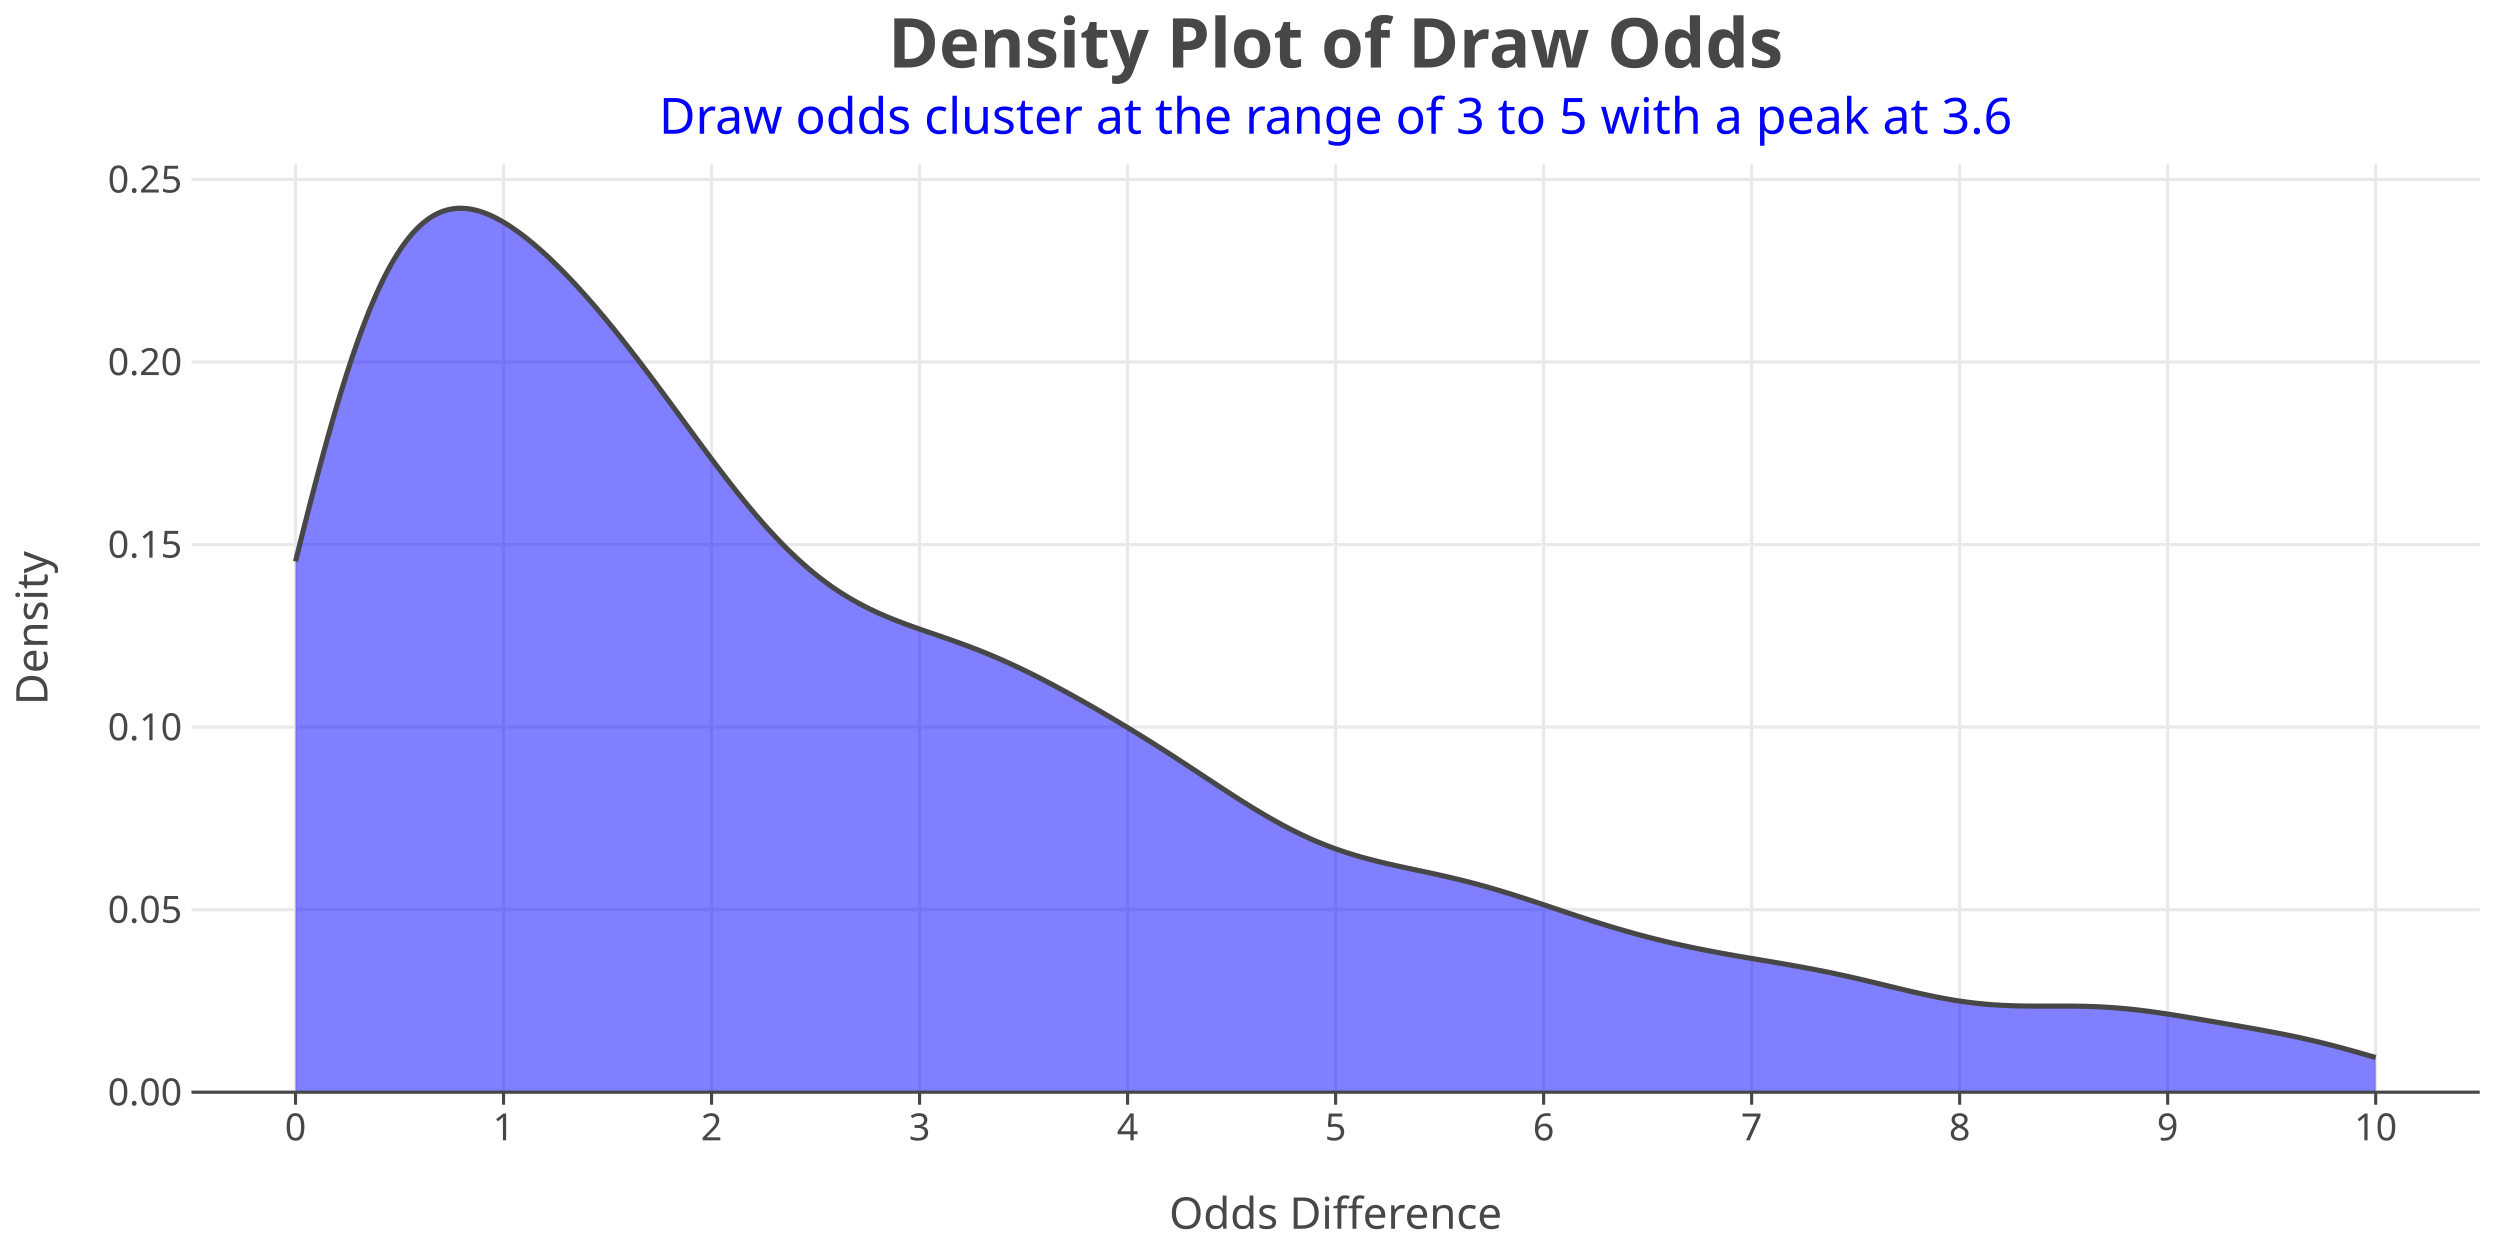
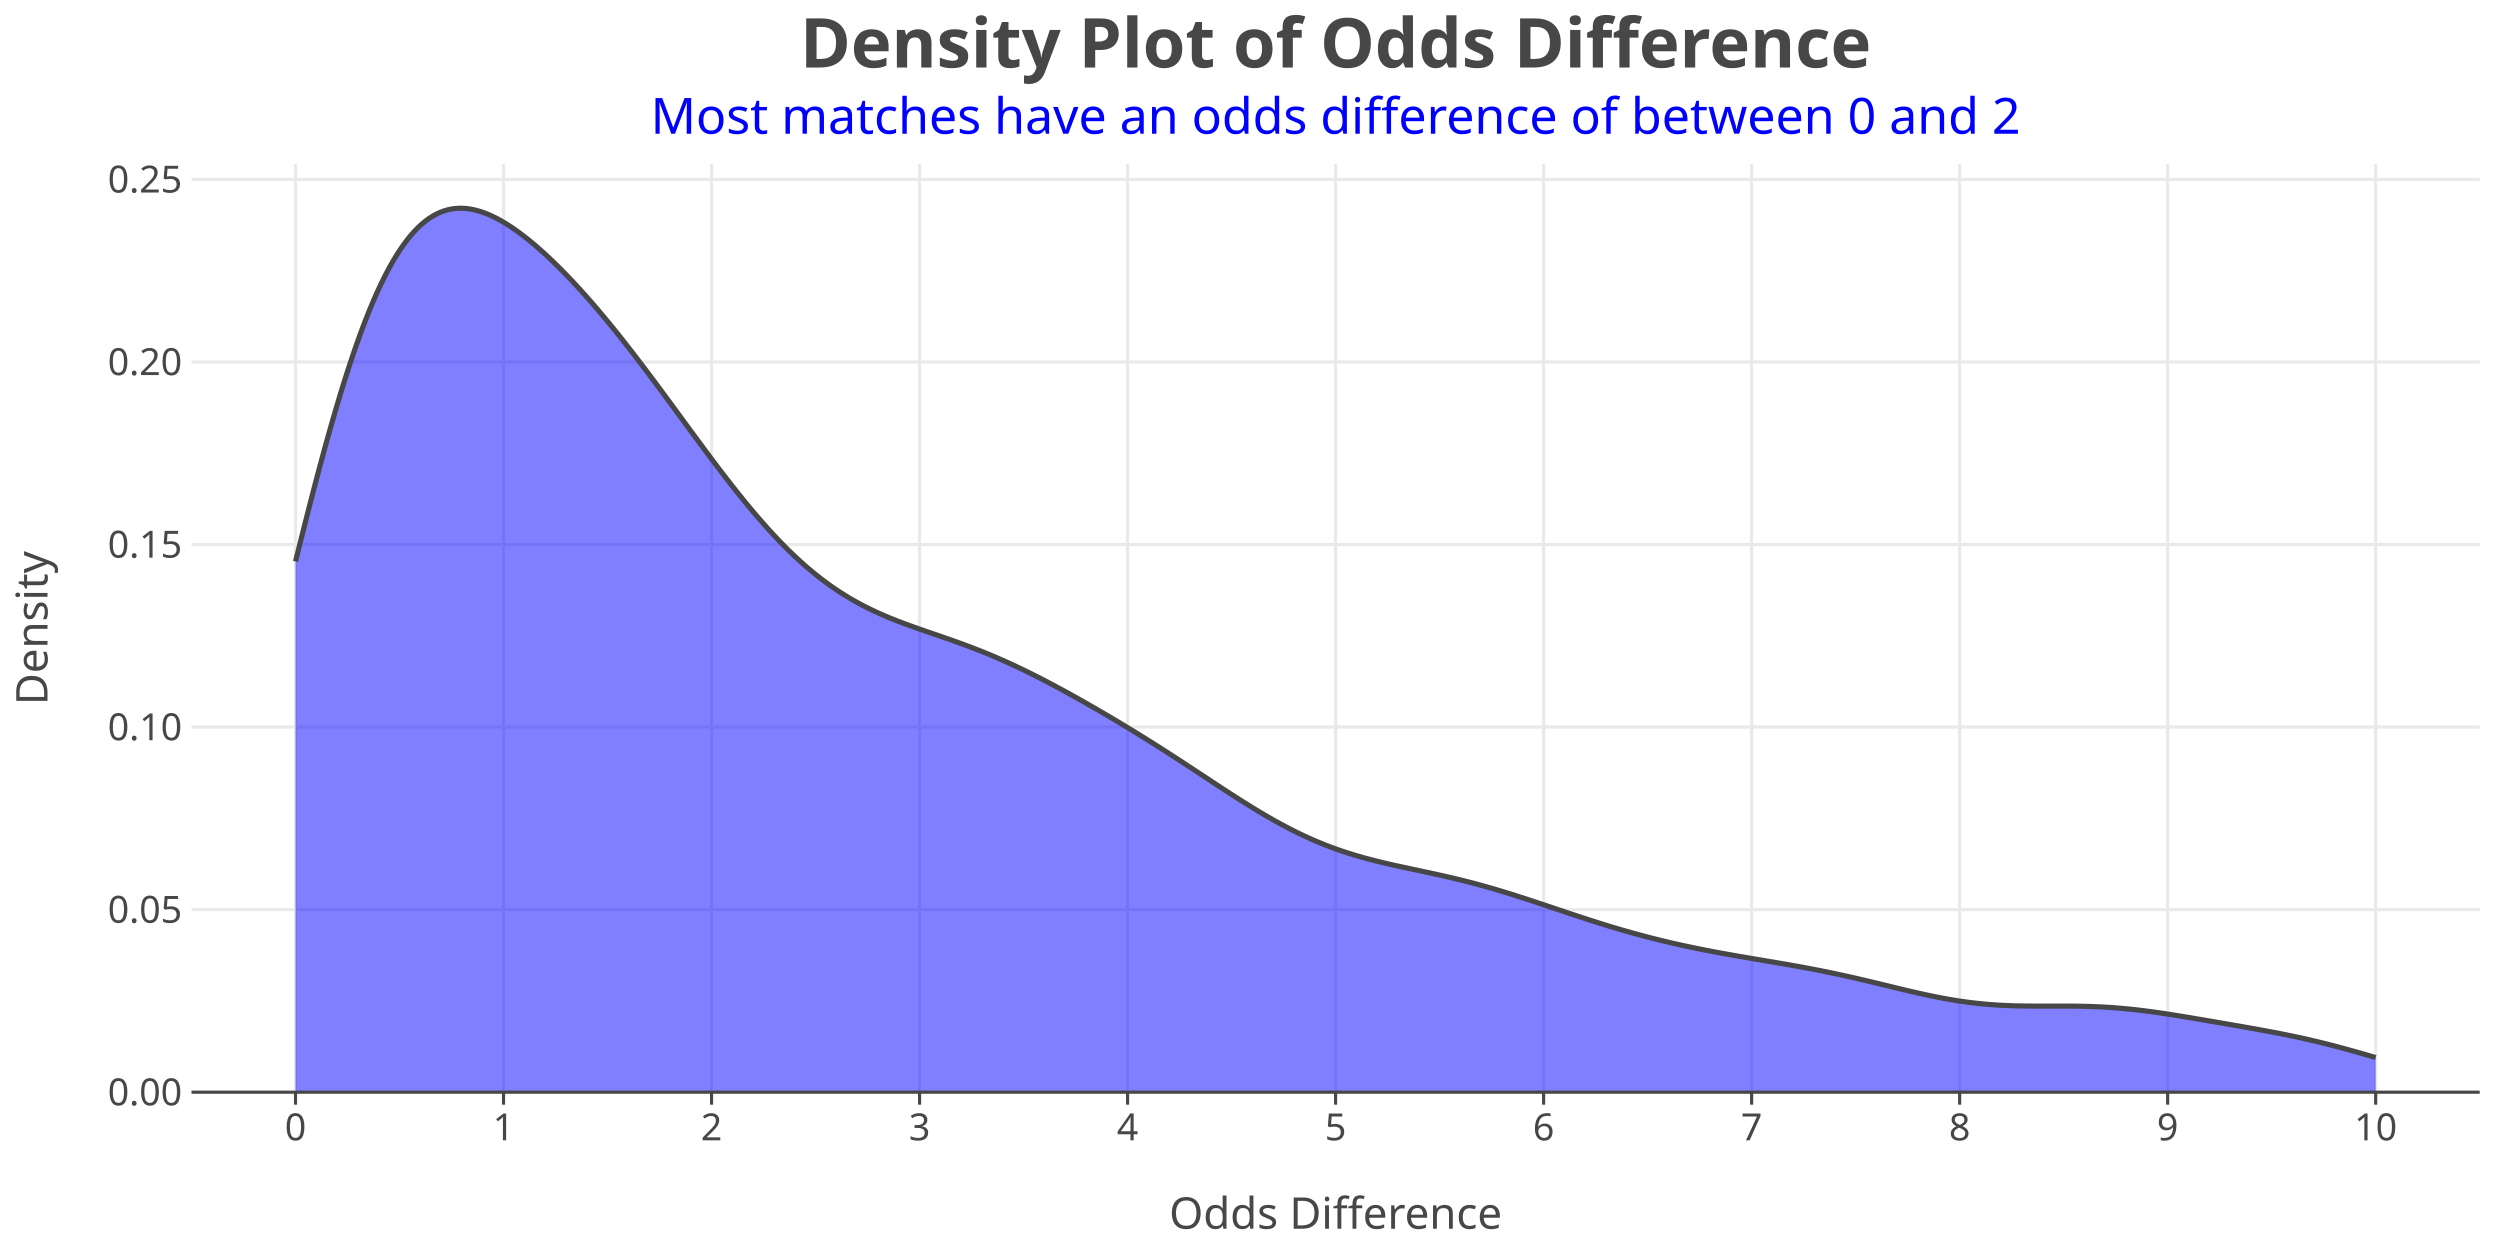
<svg xmlns="http://www.w3.org/2000/svg" display="block" class="plt-container" width="800.0" height="400.0">
  <style type="text/css">
  .plt-container {
   font-family: Lucida Grande, sans-serif;
   user-select: none;
   -webkit-user-select: none;
   -moz-user-select: none;
   -ms-user-select: none;
}
text {
   text-rendering: optimizeLegibility;
}
- #pw5DsoV .plot-title {
+ #pjprNwv .plot-title {
fill: #474747;
font-weight: bold;
   font-style: normal;font-family: Lucida Grande, sans-serif;
font-size: 22.0px;

}
- #pw5DsoV .plot-subtitle {
+ #pjprNwv .plot-subtitle {
fill: #0000ff;
font-weight: normal;
   font-style: normal;font-family: Lucida Grande, sans-serif;
font-size: 16.0px;

}
- #pw5DsoV .plot-caption {
- fill: #474747;
- font-weight: normal;
-    font-style: normal;font-family: Lucida Grande, sans-serif;
- font-size: 13.0px;
- 
- }
- #pw5DsoV .hyperlink-element {
+ #pjprNwv .plot-caption {
+ fill: #474747;
+ font-weight: normal;
+    font-style: normal;font-family: Lucida Grande, sans-serif;
+ font-size: 13.0px;
+ 
+ }
+ #pjprNwv .hyperlink-element {
fill: #118ed8;
font-weight: normal;
   font-style: normal;
}
- #pw5DsoV .legend-title {
+ #pjprNwv .legend-title {
fill: #474747;
font-weight: normal;
   font-style: normal;font-family: Lucida Grande, sans-serif;
font-size: 15.0px;

}
- #pw5DsoV .legend-item {
- fill: #474747;
- font-weight: normal;
-    font-style: normal;font-family: Lucida Grande, sans-serif;
- font-size: 13.0px;
- 
- }
- #pw5DsoV .axis-title-x {
+ #pjprNwv .legend-item {
+ fill: #474747;
+ font-weight: normal;
+    font-style: normal;font-family: Lucida Grande, sans-serif;
+ font-size: 13.0px;
+ 
+ }
+ #pjprNwv .axis-title-x {
fill: #474747;
font-weight: normal;
   font-style: normal;font-family: Lucida Grande, sans-serif;
font-size: 14.0px;

}
- #pw5DsoV .axis-text-x {
+ #pjprNwv .axis-text-x {
fill: #474747;
font-weight: normal;
   font-style: normal;font-family: Lucida Grande, sans-serif;
font-size: 12.0px;

}
- #dqSmveQ .axis-tooltip-text-x {
+ #dgnlpfI .axis-tooltip-text-x {
fill: #ffffff;
font-weight: normal;
   font-style: normal;font-family: Lucida Grande, sans-serif;
font-size: 13.0px;

}
- #pw5DsoV .axis-title-y {
+ #pjprNwv .axis-title-y {
fill: #474747;
font-weight: normal;
   font-style: normal;font-family: Lucida Grande, sans-serif;
font-size: 14.0px;

}
- #pw5DsoV .axis-text-y {
+ #pjprNwv .axis-text-y {
fill: #474747;
font-weight: normal;
   font-style: normal;font-family: Lucida Grande, sans-serif;
font-size: 12.0px;

}
- #dqSmveQ .axis-tooltip-text-y {
+ #dgnlpfI .axis-tooltip-text-y {
fill: #ffffff;
font-weight: normal;
   font-style: normal;font-family: Lucida Grande, sans-serif;
font-size: 13.0px;

}
- #pw5DsoV .facet-strip-text-x {
- fill: #474747;
- font-weight: normal;
-    font-style: normal;font-family: Lucida Grande, sans-serif;
- font-size: 13.0px;
- 
- }
- #pw5DsoV .facet-strip-text-y {
- fill: #474747;
- font-weight: normal;
-    font-style: normal;font-family: Lucida Grande, sans-serif;
- font-size: 13.0px;
- 
- }
- #dqSmveQ .tooltip-text {
- fill: #474747;
- font-weight: normal;
-    font-style: normal;font-family: Lucida Grande, sans-serif;
- font-size: 13.0px;
- 
- }
- #dqSmveQ .tooltip-title {
+ #pjprNwv .facet-strip-text-x {
+ fill: #474747;
+ font-weight: normal;
+    font-style: normal;font-family: Lucida Grande, sans-serif;
+ font-size: 13.0px;
+ 
+ }
+ #pjprNwv .facet-strip-text-y {
+ fill: #474747;
+ font-weight: normal;
+    font-style: normal;font-family: Lucida Grande, sans-serif;
+ font-size: 13.0px;
+ 
+ }
+ #dgnlpfI .tooltip-text {
+ fill: #474747;
+ font-weight: normal;
+    font-style: normal;font-family: Lucida Grande, sans-serif;
+ font-size: 13.0px;
+ 
+ }
+ #dgnlpfI .tooltip-title {
fill: #474747;
font-weight: bold;
   font-style: normal;font-family: Lucida Grande, sans-serif;
font-size: 13.0px;

}
- #dqSmveQ .tooltip-label {
+ #dgnlpfI .tooltip-label {
fill: #474747;
font-weight: bold;
   font-style: normal;font-family: Lucida Grande, sans-serif;
font-size: 13.0px;

}

  </style>
-   <g id="pw5DsoV">
+   <g id="pjprNwv">
    <path fill-rule="evenodd" fill="rgb(255,255,255)" fill-opacity="1.0" d="M0.0 0.0 L0.0 400.0 L800.0 400.0 L800.0 0.0 Z">
    </path>
    <g transform="translate(28.5 52.5 ) ">
      <g>
        <g transform="translate(32.78336 0.0 ) ">
          <g>
            <line x1="33.283" y1="0.0" x2="33.283" y2="297.0" stroke="rgb(233,233,233)" stroke-opacity="1.0" stroke-width="1.0" fill="none">
            </line>
            <line x1="99.848" y1="0.0" x2="99.848" y2="297.0" stroke="rgb(233,233,233)" stroke-opacity="1.0" stroke-width="1.0" fill="none">
            </line>
            <line x1="166.413" y1="0.0" x2="166.413" y2="297.0" stroke="rgb(233,233,233)" stroke-opacity="1.0" stroke-width="1.0" fill="none">
            </line>
            <line x1="232.978" y1="0.0" x2="232.978" y2="297.0" stroke="rgb(233,233,233)" stroke-opacity="1.0" stroke-width="1.0" fill="none">
            </line>
            <line x1="299.543" y1="0.0" x2="299.543" y2="297.0" stroke="rgb(233,233,233)" stroke-opacity="1.0" stroke-width="1.0" fill="none">
            </line>
            <line x1="366.108" y1="0.0" x2="366.108" y2="297.0" stroke="rgb(233,233,233)" stroke-opacity="1.0" stroke-width="1.0" fill="none">
            </line>
            <line x1="432.673" y1="0.0" x2="432.673" y2="297.0" stroke="rgb(233,233,233)" stroke-opacity="1.0" stroke-width="1.0" fill="none">
            </line>
            <line x1="499.239" y1="0.0" x2="499.239" y2="297.0" stroke="rgb(233,233,233)" stroke-opacity="1.0" stroke-width="1.0" fill="none">
            </line>
            <line x1="565.804" y1="0.0" x2="565.804" y2="297.0" stroke="rgb(233,233,233)" stroke-opacity="1.0" stroke-width="1.0" fill="none">
            </line>
            <line x1="632.369" y1="0.0" x2="632.369" y2="297.0" stroke="rgb(233,233,233)" stroke-opacity="1.0" stroke-width="1.0" fill="none">
            </line>
            <line x1="698.934" y1="0.0" x2="698.934" y2="297.0" stroke="rgb(233,233,233)" stroke-opacity="1.0" stroke-width="1.0" fill="none">
            </line>
          </g>
        </g>
        <g transform="translate(32.78336 0.0 ) ">
          <g>
            <line x1="0.0" y1="297.0" x2="732.217" y2="297.0" stroke="rgb(233,233,233)" stroke-opacity="1.0" stroke-width="1.0" fill="none">
            </line>
            <line x1="0.0" y1="238.583" x2="732.217" y2="238.583" stroke="rgb(233,233,233)" stroke-opacity="1.0" stroke-width="1.0" fill="none">
            </line>
            <line x1="0.0" y1="180.166" x2="732.217" y2="180.166" stroke="rgb(233,233,233)" stroke-opacity="1.0" stroke-width="1.0" fill="none">
            </line>
            <line x1="0.0" y1="121.748" x2="732.217" y2="121.748" stroke="rgb(233,233,233)" stroke-opacity="1.0" stroke-width="1.0" fill="none">
            </line>
            <line x1="0.0" y1="63.331" x2="732.217" y2="63.331" stroke="rgb(233,233,233)" stroke-opacity="1.0" stroke-width="1.0" fill="none">
            </line>
            <line x1="0.0" y1="4.914" x2="732.217" y2="4.914" stroke="rgb(233,233,233)" stroke-opacity="1.0" stroke-width="1.0" fill="none">
            </line>
          </g>
        </g>
      </g>
-       <g clip-path="url(#ctymanF)" clip-bounds-jfx="[rect (32.783, 0.0), (732.217, 297.0)]">
+       <g clip-path="url(#cHRJ330)" clip-bounds-jfx="[rect (32.783, 0.0), (732.217, 297.0)]">
        <g transform="translate(32.78336 0.0 ) ">
          <g>
            <g>
              <g>
                <path d="M33.283 127.158 L33.283 127.158 L34.585 121.925 L35.888 116.736 L37.191 111.603 L38.493 106.536 L39.796 101.544 L41.098 96.638 L42.401 91.826 L43.704 87.118 L45.006 82.521 L46.309 78.045 L47.612 73.695 L48.914 69.48 L50.217 65.405 L51.52 61.475 L52.822 57.696 L54.125 54.072 L55.428 50.606 L56.73 47.301 L58.033 44.161 L59.335 41.185 L60.638 38.376 L61.941 35.733 L63.243 33.257 L64.546 30.947 L65.849 28.801 L67.151 26.817 L68.454 24.993 L69.757 23.326 L71.059 21.814 L72.362 20.452 L73.665 19.237 L74.967 18.164 L76.27 17.229 L77.572 16.427 L78.875 15.754 L80.178 15.205 L81.48 14.775 L82.783 14.459 L84.086 14.251 L85.388 14.148 L86.691 14.143 L87.994 14.232 L89.296 14.41 L90.599 14.673 L91.902 15.016 L93.204 15.435 L94.507 15.926 L95.81 16.484 L97.112 17.106 L98.415 17.788 L99.717 18.528 L101.02 19.321 L102.323 20.165 L103.625 21.057 L103.625 21.057 L104.928 21.995 L106.231 22.976 L107.533 23.998 L108.836 25.059 L110.139 26.157 L111.441 27.291 L112.744 28.458 L114.047 29.659 L115.349 30.89 L116.652 32.152 L117.954 33.443 L119.257 34.761 L120.56 36.107 L121.862 37.48 L123.165 38.878 L124.468 40.3 L125.77 41.747 L127.073 43.217 L128.376 44.71 L129.678 46.225 L130.981 47.761 L132.284 49.317 L133.586 50.894 L134.889 52.49 L136.192 54.104 L137.494 55.736 L138.797 57.385 L140.099 59.05 L141.402 60.73 L142.705 62.424 L144.007 64.131 L145.31 65.851 L146.613 67.581 L147.915 69.322 L149.218 71.072 L150.521 72.829 L151.823 74.593 L153.126 76.362 L154.429 78.134 L155.731 79.91 L157.034 81.686 L158.336 83.462 L159.639 85.236 L160.942 87.007 L162.244 88.773 L163.547 90.533 L164.85 92.286 L166.152 94.028 L167.455 95.76 L168.758 97.48 L170.06 99.186 L171.363 100.876 L172.666 102.549 L173.968 104.204 L175.271 105.838 L176.574 107.452 L177.876 109.043 L179.179 110.609 L180.481 112.151 L181.784 113.666 L183.087 115.153 L183.087 115.153 L184.389 116.611 L185.692 118.04 L186.995 119.437 L188.297 120.804 L189.6 122.137 L190.903 123.438 L192.205 124.705 L193.508 125.937 L194.811 127.136 L196.113 128.299 L197.416 129.427 L198.718 130.52 L200.021 131.577 L201.324 132.6 L202.626 133.588 L203.929 134.541 L205.232 135.461 L206.534 136.347 L207.837 137.2 L209.14 138.02 L210.442 138.81 L211.745 139.57 L213.048 140.3 L214.35 141.002 L215.653 141.677 L216.955 142.327 L218.258 142.953 L219.561 143.555 L220.863 144.136 L222.166 144.698 L223.469 145.241 L224.771 145.767 L226.074 146.278 L227.377 146.776 L228.679 147.262 L229.982 147.737 L231.285 148.205 L232.587 148.665 L233.89 149.119 L235.193 149.57 L236.495 150.019 L237.798 150.466 L239.1 150.914 L240.403 151.363 L241.706 151.816 L243.008 152.273 L244.311 152.734 L245.614 153.203 L246.916 153.678 L248.219 154.161 L249.522 154.652 L250.824 155.153 L252.127 155.664 L253.43 156.184 L254.732 156.716 L256.035 157.257 L257.337 157.81 L258.64 158.374 L259.943 158.949 L261.245 159.535 L262.548 160.131 L263.851 160.739 L265.153 161.356 L266.456 161.984 L267.759 162.622 L269.061 163.269 L270.364 163.925 L271.667 164.589 L272.969 165.263 L274.272 165.944 L275.575 166.632 L276.877 167.328 L278.18 168.03 L279.482 168.74 L280.785 169.455 L282.088 170.176 L283.39 170.903 L284.693 171.635 L285.996 172.372 L287.298 173.115 L288.601 173.862 L289.904 174.614 L291.206 175.372 L292.509 176.133 L293.812 176.9 L295.114 177.671 L296.417 178.447 L297.719 179.228 L299.022 180.014 L300.325 180.805 L301.627 181.6 L302.93 182.401 L304.233 183.206 L305.535 184.017 L306.838 184.832 L308.141 185.653 L309.443 186.478 L310.746 187.308 L312.049 188.142 L312.049 188.142 L313.351 188.981 L314.654 189.823 L315.956 190.67 L317.259 191.519 L318.562 192.372 L319.864 193.227 L321.167 194.084 L322.47 194.942 L323.772 195.801 L325.075 196.66 L326.378 197.519 L327.68 198.376 L328.983 199.23 L330.286 200.082 L331.588 200.93 L332.891 201.772 L334.194 202.61 L335.496 203.44 L336.799 204.263 L338.101 205.077 L339.404 205.882 L340.707 206.677 L342.009 207.46 L343.312 208.231 L344.615 208.99 L345.917 209.734 L347.22 210.464 L348.523 211.18 L349.825 211.879 L351.128 212.562 L352.431 213.227 L353.733 213.876 L355.036 214.507 L356.338 215.119 L357.641 215.714 L358.944 216.29 L360.246 216.847 L361.549 217.386 L362.852 217.907 L364.154 218.41 L365.457 218.894 L366.76 219.361 L368.062 219.811 L369.365 220.244 L370.668 220.661 L371.97 221.062 L373.273 221.449 L374.576 221.822 L375.878 222.181 L377.181 222.529 L378.483 222.865 L379.786 223.19 L381.089 223.506 L382.391 223.813 L383.694 224.113 L384.997 224.407 L386.299 224.695 L387.602 224.979 L388.905 225.26 L390.207 225.538 L391.51 225.816 L392.813 226.092 L394.115 226.37 L395.418 226.649 L396.72 226.93 L398.023 227.214 L399.326 227.502 L400.628 227.795 L401.931 228.092 L403.234 228.396 L404.536 228.705 L405.839 229.021 L407.142 229.344 L408.444 229.674 L409.747 230.012 L411.05 230.357 L412.352 230.709 L413.655 231.069 L414.957 231.436 L416.26 231.811 L417.563 232.192 L418.865 232.581 L420.168 232.976 L421.471 233.377 L422.773 233.784 L424.076 234.197 L425.379 234.614 L426.681 235.036 L427.984 235.462 L429.287 235.891 L430.589 236.323 L431.892 236.757 L433.195 237.193 L434.497 237.63 L435.8 238.068 L437.102 238.506 L438.405 238.944 L439.708 239.38 L441.01 239.815 L442.313 240.248 L443.616 240.679 L444.918 241.107 L446.221 241.531 L447.524 241.952 L448.826 242.369 L450.129 242.781 L451.432 243.189 L452.734 243.592 L454.037 243.99 L455.339 244.382 L456.642 244.768 L457.945 245.149 L459.247 245.524 L460.55 245.892 L461.853 246.254 L463.155 246.611 L464.458 246.96 L465.761 247.303 L467.063 247.64 L468.366 247.971 L469.669 248.295 L470.971 248.612 L472.274 248.923 L473.577 249.228 L474.879 249.527 L476.182 249.82 L477.484 250.107 L478.787 250.388 L480.09 250.663 L481.392 250.933 L482.695 251.198 L483.998 251.457 L485.3 251.712 L486.603 251.962 L487.906 252.207 L489.208 252.449 L490.511 252.687 L491.814 252.921 L493.116 253.152 L494.419 253.38 L495.721 253.606 L497.024 253.83 L498.327 254.052 L499.629 254.273 L500.932 254.492 L502.235 254.712 L503.537 254.931 L504.84 255.15 L506.143 255.371 L507.445 255.592 L508.748 255.815 L510.051 256.04 L511.353 256.268 L512.656 256.498 L513.959 256.731 L515.261 256.968 L516.564 257.208 L517.866 257.453 L519.169 257.702 L520.472 257.955 L521.774 258.213 L523.077 258.476 L524.38 258.744 L525.682 259.016 L526.985 259.294 L528.288 259.576 L529.59 259.863 L530.893 260.155 L532.196 260.451 L533.498 260.751 L534.801 261.055 L536.103 261.363 L537.406 261.673 L538.709 261.985 L540.011 262.3 L541.314 262.615 L542.617 262.932 L543.919 263.248 L545.222 263.564 L546.525 263.878 L547.827 264.189 L549.13 264.498 L550.433 264.803 L551.735 265.103 L553.038 265.397 L554.34 265.686 L555.643 265.967 L556.946 266.24 L558.248 266.505 L559.551 266.76 L560.854 267.006 L562.156 267.241 L563.459 267.465 L564.762 267.677 L566.064 267.877 L567.367 268.065 L568.67 268.24 L569.972 268.403 L571.275 268.552 L572.578 268.689 L573.88 268.812 L575.183 268.924 L576.485 269.022 L577.788 269.109 L579.091 269.184 L580.393 269.249 L581.696 269.302 L582.999 269.346 L584.301 269.382 L585.604 269.409 L586.907 269.428 L588.209 269.442 L589.512 269.45 L590.815 269.454 L592.117 269.454 L593.42 269.453 L594.722 269.45 L596.025 269.447 L597.328 269.445 L598.63 269.445 L599.933 269.449 L601.236 269.456 L602.538 269.467 L603.841 269.485 L605.144 269.509 L606.446 269.54 L607.749 269.578 L609.052 269.625 L610.354 269.681 L611.657 269.746 L612.96 269.821 L614.262 269.905 L615.565 269.999 L616.867 270.102 L618.17 270.216 L619.473 270.339 L620.775 270.471 L622.078 270.613 L623.381 270.763 L624.683 270.922 L625.986 271.088 L627.289 271.262 L628.591 271.443 L629.894 271.631 L631.197 271.824 L632.499 272.022 L633.802 272.225 L635.104 272.432 L636.407 272.643 L637.71 272.857 L639.012 273.073 L640.315 273.291 L641.618 273.511 L642.92 273.732 L644.223 273.954 L645.526 274.177 L646.828 274.4 L648.131 274.624 L649.434 274.848 L650.736 275.073 L652.039 275.298 L653.341 275.524 L654.644 275.75 L655.947 275.977 L657.249 276.205 L658.552 276.435 L659.855 276.667 L661.157 276.901 L662.46 277.137 L663.763 277.377 L665.065 277.62 L666.368 277.867 L667.671 278.118 L668.973 278.374 L670.276 278.635 L671.579 278.902 L672.881 279.174 L674.184 279.452 L675.486 279.737 L676.789 280.029 L678.092 280.327 L679.394 280.632 L680.697 280.944 L682 281.263 L683.302 281.588 L684.605 281.921 L685.908 282.259 L687.21 282.604 L688.513 282.954 L689.816 283.31 L691.118 283.671 L692.421 284.036 L693.723 284.405 L695.026 284.778 L696.329 285.153 L697.631 285.531 L698.934 285.909 L698.934 297.0 L697.631 297.0 L696.329 297.0 L695.026 297.0 L693.723 297.0 L692.421 297.0 L691.118 297.0 L689.816 297.0 L688.513 297.0 L687.21 297.0 L685.908 297.0 L684.605 297.0 L683.302 297.0 L682 297.0 L680.697 297.0 L679.394 297.0 L678.092 297.0 L676.789 297.0 L675.486 297.0 L674.184 297.0 L672.881 297.0 L671.579 297.0 L670.276 297.0 L668.973 297.0 L667.671 297.0 L666.368 297.0 L665.065 297.0 L663.763 297.0 L662.46 297.0 L661.157 297.0 L659.855 297.0 L658.552 297.0 L657.249 297.0 L655.947 297.0 L654.644 297.0 L653.341 297.0 L652.039 297.0 L650.736 297.0 L649.434 297.0 L648.131 297.0 L646.828 297.0 L645.526 297.0 L644.223 297.0 L642.92 297.0 L641.618 297.0 L640.315 297.0 L639.012 297.0 L637.71 297.0 L636.407 297.0 L635.104 297.0 L633.802 297.0 L632.499 297.0 L631.197 297.0 L629.894 297.0 L628.591 297.0 L627.289 297.0 L625.986 297.0 L624.683 297.0 L623.381 297.0 L622.078 297.0 L620.775 297.0 L619.473 297.0 L618.17 297.0 L616.867 297.0 L615.565 297.0 L614.262 297.0 L612.96 297.0 L611.657 297.0 L610.354 297.0 L609.052 297.0 L607.749 297.0 L606.446 297.0 L605.144 297.0 L603.841 297.0 L602.538 297.0 L601.236 297.0 L599.933 297.0 L598.63 297.0 L597.328 297.0 L596.025 297.0 L594.722 297.0 L593.42 297.0 L592.117 297.0 L590.815 297.0 L589.512 297.0 L588.209 297.0 L586.907 297.0 L585.604 297.0 L584.301 297.0 L582.999 297.0 L581.696 297.0 L580.393 297.0 L579.091 297.0 L577.788 297.0 L576.485 297.0 L575.183 297.0 L573.88 297.0 L572.578 297.0 L571.275 297.0 L569.972 297.0 L568.67 297.0 L567.367 297.0 L566.064 297.0 L564.762 297.0 L563.459 297.0 L562.156 297.0 L560.854 297.0 L559.551 297.0 L558.248 297.0 L556.946 297.0 L555.643 297.0 L554.34 297.0 L553.038 297.0 L551.735 297.0 L550.433 297.0 L549.13 297.0 L547.827 297.0 L546.525 297.0 L545.222 297.0 L543.919 297.0 L542.617 297.0 L541.314 297.0 L540.011 297.0 L538.709 297.0 L537.406 297.0 L536.103 297.0 L534.801 297.0 L533.498 297.0 L532.196 297.0 L530.893 297.0 L529.59 297.0 L528.288 297.0 L526.985 297.0 L525.682 297.0 L524.38 297.0 L523.077 297.0 L521.774 297.0 L520.472 297.0 L519.169 297.0 L517.866 297.0 L516.564 297.0 L515.261 297.0 L513.959 297.0 L512.656 297.0 L511.353 297.0 L510.051 297.0 L508.748 297.0 L507.445 297.0 L506.143 297.0 L504.84 297.0 L503.537 297.0 L502.235 297.0 L500.932 297.0 L499.629 297.0 L498.327 297.0 L497.024 297.0 L495.721 297.0 L494.419 297.0 L493.116 297.0 L491.814 297.0 L490.511 297.0 L489.208 297.0 L487.906 297.0 L486.603 297.0 L485.3 297.0 L483.998 297.0 L482.695 297.0 L481.392 297.0 L480.09 297.0 L478.787 297.0 L477.484 297.0 L476.182 297.0 L474.879 297.0 L473.577 297.0 L472.274 297.0 L470.971 297.0 L469.669 297.0 L468.366 297.0 L467.063 297.0 L465.761 297.0 L464.458 297.0 L463.155 297.0 L461.853 297.0 L460.55 297.0 L459.247 297.0 L457.945 297.0 L456.642 297.0 L455.339 297.0 L454.037 297.0 L452.734 297.0 L451.432 297.0 L450.129 297.0 L448.826 297.0 L447.524 297.0 L446.221 297.0 L444.918 297.0 L443.616 297.0 L442.313 297.0 L441.01 297.0 L439.708 297.0 L438.405 297.0 L437.102 297.0 L435.8 297.0 L434.497 297.0 L433.195 297.0 L431.892 297.0 L430.589 297.0 L429.287 297.0 L427.984 297.0 L426.681 297.0 L425.379 297.0 L424.076 297.0 L422.773 297.0 L421.471 297.0 L420.168 297.0 L418.865 297.0 L417.563 297.0 L416.26 297.0 L414.957 297.0 L413.655 297.0 L412.352 297.0 L411.05 297.0 L409.747 297.0 L408.444 297.0 L407.142 297.0 L405.839 297.0 L404.536 297.0 L403.234 297.0 L401.931 297.0 L400.628 297.0 L399.326 297.0 L398.023 297.0 L396.72 297.0 L395.418 297.0 L394.115 297.0 L392.813 297.0 L391.51 297.0 L390.207 297.0 L388.905 297.0 L387.602 297.0 L386.299 297.0 L384.997 297.0 L383.694 297.0 L382.391 297.0 L381.089 297.0 L379.786 297.0 L378.483 297.0 L377.181 297.0 L375.878 297.0 L374.576 297.0 L373.273 297.0 L371.97 297.0 L370.668 297.0 L369.365 297.0 L368.062 297.0 L366.76 297.0 L365.457 297.0 L364.154 297.0 L362.852 297.0 L361.549 297.0 L360.246 297.0 L358.944 297.0 L357.641 297.0 L356.338 297.0 L355.036 297.0 L353.733 297.0 L352.431 297.0 L351.128 297.0 L349.825 297.0 L348.523 297.0 L347.22 297.0 L345.917 297.0 L344.615 297.0 L343.312 297.0 L342.009 297.0 L340.707 297.0 L339.404 297.0 L338.101 297.0 L336.799 297.0 L335.496 297.0 L334.194 297.0 L332.891 297.0 L331.588 297.0 L330.286 297.0 L328.983 297.0 L327.68 297.0 L326.378 297.0 L325.075 297.0 L323.772 297.0 L322.47 297.0 L321.167 297.0 L319.864 297.0 L318.562 297.0 L317.259 297.0 L315.956 297.0 L314.654 297.0 L313.351 297.0 L312.049 297.0 L312.049 297.0 L310.746 297.0 L309.443 297.0 L308.141 297.0 L306.838 297.0 L305.535 297.0 L304.233 297.0 L302.93 297.0 L301.627 297.0 L300.325 297.0 L299.022 297.0 L297.719 297.0 L296.417 297.0 L295.114 297.0 L293.812 297.0 L292.509 297.0 L291.206 297.0 L289.904 297.0 L288.601 297.0 L287.298 297.0 L285.996 297.0 L284.693 297.0 L283.39 297.0 L282.088 297.0 L280.785 297.0 L279.482 297.0 L278.18 297.0 L276.877 297.0 L275.575 297.0 L274.272 297.0 L272.969 297.0 L271.667 297.0 L270.364 297.0 L269.061 297.0 L267.759 297.0 L266.456 297.0 L265.153 297.0 L263.851 297.0 L262.548 297.0 L261.245 297.0 L259.943 297.0 L258.64 297.0 L257.337 297.0 L256.035 297.0 L254.732 297.0 L253.43 297.0 L252.127 297.0 L250.824 297.0 L249.522 297.0 L248.219 297.0 L246.916 297.0 L245.614 297.0 L244.311 297.0 L243.008 297.0 L241.706 297.0 L240.403 297.0 L239.1 297.0 L237.798 297.0 L236.495 297.0 L235.193 297.0 L233.89 297.0 L232.587 297.0 L231.285 297.0 L229.982 297.0 L228.679 297.0 L227.377 297.0 L226.074 297.0 L224.771 297.0 L223.469 297.0 L222.166 297.0 L220.863 297.0 L219.561 297.0 L218.258 297.0 L216.955 297.0 L215.653 297.0 L214.35 297.0 L213.048 297.0 L211.745 297.0 L210.442 297.0 L209.14 297.0 L207.837 297.0 L206.534 297.0 L205.232 297.0 L203.929 297.0 L202.626 297.0 L201.324 297.0 L200.021 297.0 L198.718 297.0 L197.416 297.0 L196.113 297.0 L194.811 297.0 L193.508 297.0 L192.205 297.0 L190.903 297.0 L189.6 297.0 L188.297 297.0 L186.995 297.0 L185.692 297.0 L184.389 297.0 L183.087 297.0 L183.087 297.0 L181.784 297.0 L180.481 297.0 L179.179 297.0 L177.876 297.0 L176.574 297.0 L175.271 297.0 L173.968 297.0 L172.666 297.0 L171.363 297.0 L170.06 297.0 L168.758 297.0 L167.455 297.0 L166.152 297.0 L164.85 297.0 L163.547 297.0 L162.244 297.0 L160.942 297.0 L159.639 297.0 L158.336 297.0 L157.034 297.0 L155.731 297.0 L154.429 297.0 L153.126 297.0 L151.823 297.0 L150.521 297.0 L149.218 297.0 L147.915 297.0 L146.613 297.0 L145.31 297.0 L144.007 297.0 L142.705 297.0 L141.402 297.0 L140.099 297.0 L138.797 297.0 L137.494 297.0 L136.192 297.0 L134.889 297.0 L133.586 297.0 L132.284 297.0 L130.981 297.0 L129.678 297.0 L128.376 297.0 L127.073 297.0 L125.77 297.0 L124.468 297.0 L123.165 297.0 L121.862 297.0 L120.56 297.0 L119.257 297.0 L117.954 297.0 L116.652 297.0 L115.349 297.0 L114.047 297.0 L112.744 297.0 L111.441 297.0 L110.139 297.0 L108.836 297.0 L107.533 297.0 L106.231 297.0 L104.928 297.0 L103.625 297.0 L103.625 297.0 L102.323 297.0 L101.02 297.0 L99.717 297.0 L98.415 297.0 L97.112 297.0 L95.81 297.0 L94.507 297.0 L93.204 297.0 L91.902 297.0 L90.599 297.0 L89.296 297.0 L87.994 297.0 L86.691 297.0 L85.388 297.0 L84.086 297.0 L82.783 297.0 L81.48 297.0 L80.178 297.0 L78.875 297.0 L77.572 297.0 L76.27 297.0 L74.967 297.0 L73.665 297.0 L72.362 297.0 L71.059 297.0 L69.757 297.0 L68.454 297.0 L67.151 297.0 L65.849 297.0 L64.546 297.0 L63.243 297.0 L61.941 297.0 L60.638 297.0 L59.335 297.0 L58.033 297.0 L56.73 297.0 L55.428 297.0 L54.125 297.0 L52.822 297.0 L51.52 297.0 L50.217 297.0 L48.914 297.0 L47.612 297.0 L46.309 297.0 L45.006 297.0 L43.704 297.0 L42.401 297.0 L41.098 297.0 L39.796 297.0 L38.493 297.0 L37.191 297.0 L35.888 297.0 L34.585 297.0 L33.283 297.0 Z" fill="rgb(0,0,255)" stroke-width="1.0" fill-opacity="0.502">
                </path>
              </g>
              <g>
                <path d="M33.283 127.158 L33.283 127.158 L34.585 121.925 L35.888 116.736 L37.191 111.603 L38.493 106.536 L39.796 101.544 L41.098 96.638 L42.401 91.826 L43.704 87.118 L45.006 82.521 L46.309 78.045 L47.612 73.695 L48.914 69.48 L50.217 65.405 L51.52 61.475 L52.822 57.696 L54.125 54.072 L55.428 50.606 L56.73 47.301 L58.033 44.161 L59.335 41.185 L60.638 38.376 L61.941 35.733 L63.243 33.257 L64.546 30.947 L65.849 28.801 L67.151 26.817 L68.454 24.993 L69.757 23.326 L71.059 21.814 L72.362 20.452 L73.665 19.237 L74.967 18.164 L76.27 17.229 L77.572 16.427 L78.875 15.754 L80.178 15.205 L81.48 14.775 L82.783 14.459 L84.086 14.251 L85.388 14.148 L86.691 14.143 L87.994 14.232 L89.296 14.41 L90.599 14.673 L91.902 15.016 L93.204 15.435 L94.507 15.926 L95.81 16.484 L97.112 17.106 L98.415 17.788 L99.717 18.528 L101.02 19.321 L102.323 20.165 L103.625 21.057 L103.625 21.057 L104.928 21.995 L106.231 22.976 L107.533 23.998 L108.836 25.059 L110.139 26.157 L111.441 27.291 L112.744 28.458 L114.047 29.659 L115.349 30.89 L116.652 32.152 L117.954 33.443 L119.257 34.761 L120.56 36.107 L121.862 37.48 L123.165 38.878 L124.468 40.3 L125.77 41.747 L127.073 43.217 L128.376 44.71 L129.678 46.225 L130.981 47.761 L132.284 49.317 L133.586 50.894 L134.889 52.49 L136.192 54.104 L137.494 55.736 L138.797 57.385 L140.099 59.05 L141.402 60.73 L142.705 62.424 L144.007 64.131 L145.31 65.851 L146.613 67.581 L147.915 69.322 L149.218 71.072 L150.521 72.829 L151.823 74.593 L153.126 76.362 L154.429 78.134 L155.731 79.91 L157.034 81.686 L158.336 83.462 L159.639 85.236 L160.942 87.007 L162.244 88.773 L163.547 90.533 L164.85 92.286 L166.152 94.028 L167.455 95.76 L168.758 97.48 L170.06 99.186 L171.363 100.876 L172.666 102.549 L173.968 104.204 L175.271 105.838 L176.574 107.452 L177.876 109.043 L179.179 110.609 L180.481 112.151 L181.784 113.666 L183.087 115.153 L183.087 115.153 L184.389 116.611 L185.692 118.04 L186.995 119.437 L188.297 120.804 L189.6 122.137 L190.903 123.438 L192.205 124.705 L193.508 125.937 L194.811 127.136 L196.113 128.299 L197.416 129.427 L198.718 130.52 L200.021 131.577 L201.324 132.6 L202.626 133.588 L203.929 134.541 L205.232 135.461 L206.534 136.347 L207.837 137.2 L209.14 138.02 L210.442 138.81 L211.745 139.57 L213.048 140.3 L214.35 141.002 L215.653 141.677 L216.955 142.327 L218.258 142.953 L219.561 143.555 L220.863 144.136 L222.166 144.698 L223.469 145.241 L224.771 145.767 L226.074 146.278 L227.377 146.776 L228.679 147.262 L229.982 147.737 L231.285 148.205 L232.587 148.665 L233.89 149.119 L235.193 149.57 L236.495 150.019 L237.798 150.466 L239.1 150.914 L240.403 151.363 L241.706 151.816 L243.008 152.273 L244.311 152.734 L245.614 153.203 L246.916 153.678 L248.219 154.161 L249.522 154.652 L250.824 155.153 L252.127 155.664 L253.43 156.184 L254.732 156.716 L256.035 157.257 L257.337 157.81 L258.64 158.374 L259.943 158.949 L261.245 159.535 L262.548 160.131 L263.851 160.739 L265.153 161.356 L266.456 161.984 L267.759 162.622 L269.061 163.269 L270.364 163.925 L271.667 164.589 L272.969 165.263 L274.272 165.944 L275.575 166.632 L276.877 167.328 L278.18 168.03 L279.482 168.74 L280.785 169.455 L282.088 170.176 L283.39 170.903 L284.693 171.635 L285.996 172.372 L287.298 173.115 L288.601 173.862 L289.904 174.614 L291.206 175.372 L292.509 176.133 L293.812 176.9 L295.114 177.671 L296.417 178.447 L297.719 179.228 L299.022 180.014 L300.325 180.805 L301.627 181.6 L302.93 182.401 L304.233 183.206 L305.535 184.017 L306.838 184.832 L308.141 185.653 L309.443 186.478 L310.746 187.308 L312.049 188.142 L312.049 188.142 L313.351 188.981 L314.654 189.823 L315.956 190.67 L317.259 191.519 L318.562 192.372 L319.864 193.227 L321.167 194.084 L322.47 194.942 L323.772 195.801 L325.075 196.66 L326.378 197.519 L327.68 198.376 L328.983 199.23 L330.286 200.082 L331.588 200.93 L332.891 201.772 L334.194 202.61 L335.496 203.44 L336.799 204.263 L338.101 205.077 L339.404 205.882 L340.707 206.677 L342.009 207.46 L343.312 208.231 L344.615 208.99 L345.917 209.734 L347.22 210.464 L348.523 211.18 L349.825 211.879 L351.128 212.562 L352.431 213.227 L353.733 213.876 L355.036 214.507 L356.338 215.119 L357.641 215.714 L358.944 216.29 L360.246 216.847 L361.549 217.386 L362.852 217.907 L364.154 218.41 L365.457 218.894 L366.76 219.361 L368.062 219.811 L369.365 220.244 L370.668 220.661 L371.97 221.062 L373.273 221.449 L374.576 221.822 L375.878 222.181 L377.181 222.529 L378.483 222.865 L379.786 223.19 L381.089 223.506 L382.391 223.813 L383.694 224.113 L384.997 224.407 L386.299 224.695 L387.602 224.979 L388.905 225.26 L390.207 225.538 L391.51 225.816 L392.813 226.092 L394.115 226.37 L395.418 226.649 L396.72 226.93 L398.023 227.214 L399.326 227.502 L400.628 227.795 L401.931 228.092 L403.234 228.396 L404.536 228.705 L405.839 229.021 L407.142 229.344 L408.444 229.674 L409.747 230.012 L411.05 230.357 L412.352 230.709 L413.655 231.069 L414.957 231.436 L416.26 231.811 L417.563 232.192 L418.865 232.581 L420.168 232.976 L421.471 233.377 L422.773 233.784 L424.076 234.197 L425.379 234.614 L426.681 235.036 L427.984 235.462 L429.287 235.891 L430.589 236.323 L431.892 236.757 L433.195 237.193 L434.497 237.63 L435.8 238.068 L437.102 238.506 L438.405 238.944 L439.708 239.38 L441.01 239.815 L442.313 240.248 L443.616 240.679 L444.918 241.107 L446.221 241.531 L447.524 241.952 L448.826 242.369 L450.129 242.781 L451.432 243.189 L452.734 243.592 L454.037 243.99 L455.339 244.382 L456.642 244.768 L457.945 245.149 L459.247 245.524 L460.55 245.892 L461.853 246.254 L463.155 246.611 L464.458 246.96 L465.761 247.303 L467.063 247.64 L468.366 247.971 L469.669 248.295 L470.971 248.612 L472.274 248.923 L473.577 249.228 L474.879 249.527 L476.182 249.82 L477.484 250.107 L478.787 250.388 L480.09 250.663 L481.392 250.933 L482.695 251.198 L483.998 251.457 L485.3 251.712 L486.603 251.962 L487.906 252.207 L489.208 252.449 L490.511 252.687 L491.814 252.921 L493.116 253.152 L494.419 253.38 L495.721 253.606 L497.024 253.83 L498.327 254.052 L499.629 254.273 L500.932 254.492 L502.235 254.712 L503.537 254.931 L504.84 255.15 L506.143 255.371 L507.445 255.592 L508.748 255.815 L510.051 256.04 L511.353 256.268 L512.656 256.498 L513.959 256.731 L515.261 256.968 L516.564 257.208 L517.866 257.453 L519.169 257.702 L520.472 257.955 L521.774 258.213 L523.077 258.476 L524.38 258.744 L525.682 259.016 L526.985 259.294 L528.288 259.576 L529.59 259.863 L530.893 260.155 L532.196 260.451 L533.498 260.751 L534.801 261.055 L536.103 261.363 L537.406 261.673 L538.709 261.985 L540.011 262.3 L541.314 262.615 L542.617 262.932 L543.919 263.248 L545.222 263.564 L546.525 263.878 L547.827 264.189 L549.13 264.498 L550.433 264.803 L551.735 265.103 L553.038 265.397 L554.34 265.686 L555.643 265.967 L556.946 266.24 L558.248 266.505 L559.551 266.76 L560.854 267.006 L562.156 267.241 L563.459 267.465 L564.762 267.677 L566.064 267.877 L567.367 268.065 L568.67 268.24 L569.972 268.403 L571.275 268.552 L572.578 268.689 L573.88 268.812 L575.183 268.924 L576.485 269.022 L577.788 269.109 L579.091 269.184 L580.393 269.249 L581.696 269.302 L582.999 269.346 L584.301 269.382 L585.604 269.409 L586.907 269.428 L588.209 269.442 L589.512 269.45 L590.815 269.454 L592.117 269.454 L593.42 269.453 L594.722 269.45 L596.025 269.447 L597.328 269.445 L598.63 269.445 L599.933 269.449 L601.236 269.456 L602.538 269.467 L603.841 269.485 L605.144 269.509 L606.446 269.54 L607.749 269.578 L609.052 269.625 L610.354 269.681 L611.657 269.746 L612.96 269.821 L614.262 269.905 L615.565 269.999 L616.867 270.102 L618.17 270.216 L619.473 270.339 L620.775 270.471 L622.078 270.613 L623.381 270.763 L624.683 270.922 L625.986 271.088 L627.289 271.262 L628.591 271.443 L629.894 271.631 L631.197 271.824 L632.499 272.022 L633.802 272.225 L635.104 272.432 L636.407 272.643 L637.71 272.857 L639.012 273.073 L640.315 273.291 L641.618 273.511 L642.92 273.732 L644.223 273.954 L645.526 274.177 L646.828 274.4 L648.131 274.624 L649.434 274.848 L650.736 275.073 L652.039 275.298 L653.341 275.524 L654.644 275.75 L655.947 275.977 L657.249 276.205 L658.552 276.435 L659.855 276.667 L661.157 276.901 L662.46 277.137 L663.763 277.377 L665.065 277.62 L666.368 277.867 L667.671 278.118 L668.973 278.374 L670.276 278.635 L671.579 278.902 L672.881 279.174 L674.184 279.452 L675.486 279.737 L676.789 280.029 L678.092 280.327 L679.394 280.632 L680.697 280.944 L682 281.263 L683.302 281.588 L684.605 281.921 L685.908 282.259 L687.21 282.604 L688.513 282.954 L689.816 283.31 L691.118 283.671 L692.421 284.036 L693.723 284.405 L695.026 284.778 L696.329 285.153 L697.631 285.531 L698.934 285.909 " fill="none" stroke-width="1.65" stroke="rgb(71,71,71)" stroke-opacity="1.0">
                </path>
              </g>
            </g>
          </g>
        </g>
        <defs>
-           <clipPath id="ctymanF">
+           <clipPath id="cHRJ330">
            <rect x="32.783" y="0.0" width="732.217" height="297.0">
            </rect>
          </clipPath>
        </defs>
      </g>
      <g>
        <g transform="translate(32.78336 297.0 ) ">
          <g transform="translate(33.28257 0.0 ) ">
            <line stroke-width="1.0" stroke="rgb(71,71,71)" stroke-opacity="1.0" x2="0.0" y2="4.0">
            </line>
            <g transform="translate(0.0 7.0 ) ">
              <text class="axis-text-x" text-anchor="middle" dy="0.7em">
                <tspan>0</tspan>
              </text>
            </g>
          </g>
          <g transform="translate(99.84772 0.0 ) ">
            <line stroke-width="1.0" stroke="rgb(71,71,71)" stroke-opacity="1.0" x2="0.0" y2="4.0">
            </line>
            <g transform="translate(0.0 7.0 ) ">
              <text class="axis-text-x" text-anchor="middle" dy="0.7em">
                <tspan>1</tspan>
              </text>
            </g>
          </g>
          <g transform="translate(166.4129 0.0 ) ">
            <line stroke-width="1.0" stroke="rgb(71,71,71)" stroke-opacity="1.0" x2="0.0" y2="4.0">
            </line>
            <g transform="translate(0.0 7.0 ) ">
              <text class="axis-text-x" text-anchor="middle" dy="0.7em">
                <tspan>2</tspan>
              </text>
            </g>
          </g>
          <g transform="translate(232.978 0.0 ) ">
            <line stroke-width="1.0" stroke="rgb(71,71,71)" stroke-opacity="1.0" x2="0.0" y2="4.0">
            </line>
            <g transform="translate(0.0 7.0 ) ">
              <text class="axis-text-x" text-anchor="middle" dy="0.7em">
                <tspan>3</tspan>
              </text>
            </g>
          </g>
          <g transform="translate(299.5432 0.0 ) ">
            <line stroke-width="1.0" stroke="rgb(71,71,71)" stroke-opacity="1.0" x2="0.0" y2="4.0">
            </line>
            <g transform="translate(0.0 7.0 ) ">
              <text class="axis-text-x" text-anchor="middle" dy="0.7em">
                <tspan>4</tspan>
              </text>
            </g>
          </g>
          <g transform="translate(366.1083 0.0 ) ">
            <line stroke-width="1.0" stroke="rgb(71,71,71)" stroke-opacity="1.0" x2="0.0" y2="4.0">
            </line>
            <g transform="translate(0.0 7.0 ) ">
              <text class="axis-text-x" text-anchor="middle" dy="0.7em">
                <tspan>5</tspan>
              </text>
            </g>
          </g>
          <g transform="translate(432.6735 0.0 ) ">
            <line stroke-width="1.0" stroke="rgb(71,71,71)" stroke-opacity="1.0" x2="0.0" y2="4.0">
            </line>
            <g transform="translate(0.0 7.0 ) ">
              <text class="axis-text-x" text-anchor="middle" dy="0.7em">
                <tspan>6</tspan>
              </text>
            </g>
          </g>
          <g transform="translate(499.2386 0.0 ) ">
            <line stroke-width="1.0" stroke="rgb(71,71,71)" stroke-opacity="1.0" x2="0.0" y2="4.0">
            </line>
            <g transform="translate(0.0 7.0 ) ">
              <text class="axis-text-x" text-anchor="middle" dy="0.7em">
                <tspan>7</tspan>
              </text>
            </g>
          </g>
          <g transform="translate(565.8038 0.0 ) ">
            <line stroke-width="1.0" stroke="rgb(71,71,71)" stroke-opacity="1.0" x2="0.0" y2="4.0">
            </line>
            <g transform="translate(0.0 7.0 ) ">
              <text class="axis-text-x" text-anchor="middle" dy="0.7em">
                <tspan>8</tspan>
              </text>
            </g>
          </g>
          <g transform="translate(632.3689 0.0 ) ">
            <line stroke-width="1.0" stroke="rgb(71,71,71)" stroke-opacity="1.0" x2="0.0" y2="4.0">
            </line>
            <g transform="translate(0.0 7.0 ) ">
              <text class="axis-text-x" text-anchor="middle" dy="0.7em">
                <tspan>9</tspan>
              </text>
            </g>
          </g>
          <g transform="translate(698.9341 0.0 ) ">
            <line stroke-width="1.0" stroke="rgb(71,71,71)" stroke-opacity="1.0" x2="0.0" y2="4.0">
            </line>
            <g transform="translate(0.0 7.0 ) ">
              <text class="axis-text-x" text-anchor="middle" dy="0.7em">
                <tspan>10</tspan>
              </text>
            </g>
          </g>
          <line x1="0.0" y1="0.0" x2="732.217" y2="0.0" stroke-width="1.0" stroke="rgb(71,71,71)" stroke-opacity="1.0">
          </line>
        </g>
        <g transform="translate(32.78336 0.0 ) ">
          <g transform="translate(0.0 297.0 ) ">
            <g transform="translate(-3.0 0.0 ) ">
              <text class="axis-text-y" text-anchor="end" dy="0.35em">
                <tspan>0.00</tspan>
              </text>
            </g>
          </g>
          <g transform="translate(0.0 238.5828 ) ">
            <g transform="translate(-3.0 0.0 ) ">
              <text class="axis-text-y" text-anchor="end" dy="0.35em">
                <tspan>0.05</tspan>
              </text>
            </g>
          </g>
          <g transform="translate(0.0 180.1655 ) ">
            <g transform="translate(-3.0 0.0 ) ">
              <text class="axis-text-y" text-anchor="end" dy="0.35em">
                <tspan>0.10</tspan>
              </text>
            </g>
          </g>
          <g transform="translate(0.0 121.7483 ) ">
            <g transform="translate(-3.0 0.0 ) ">
              <text class="axis-text-y" text-anchor="end" dy="0.35em">
                <tspan>0.15</tspan>
              </text>
            </g>
          </g>
          <g transform="translate(0.0 63.33105 ) ">
            <g transform="translate(-3.0 0.0 ) ">
              <text class="axis-text-y" text-anchor="end" dy="0.35em">
                <tspan>0.20</tspan>
              </text>
            </g>
          </g>
          <g transform="translate(0.0 4.913811 ) ">
            <g transform="translate(-3.0 0.0 ) ">
              <text class="axis-text-y" text-anchor="end" dy="0.35em">
                <tspan>0.25</tspan>
              </text>
            </g>
          </g>
        </g>
      </g>
    </g>
    <g transform="translate(427.3917 21.6 ) ">
      <text class="plot-title" y="0.0" text-anchor="middle">
-         <tspan>Density Plot of Draw Odds</tspan>
+         <tspan>Density Plot of Odds Difference</tspan>
      </text>
    </g>
    <g transform="translate(427.3917 42.8 ) ">
      <text class="plot-subtitle" y="0.0" text-anchor="middle">
-         <tspan>Draw odds cluster at the range of 3 to 5 with a peak at 3.6</tspan>
+         <tspan>Most matches have an odds difference of between 0 and 2</tspan>
      </text>
    </g>
    <g transform="translate(15.2 201.0 ) rotate(-90.0 ) ">
      <text class="axis-title-y" y="0.0" text-anchor="middle">
        <tspan>Density</tspan>
      </text>
    </g>
    <g transform="translate(427.3917 393.2 ) ">
      <text class="axis-title-x" y="0.0" text-anchor="middle">
        <tspan>Odds Difference</tspan>
      </text>
    </g>
    <path fill="rgb(0,0,0)" fill-opacity="0.0" stroke="rgb(71,71,71)" stroke-opacity="1.0" stroke-width="0.0" d="M0.0 0.0 L0.0 400.0 L800.0 400.0 L800.0 0.0 Z" pointer-events="none">
    </path>
  </g>
-   <g id="dqSmveQ">
+   <g id="dgnlpfI">
  </g>
</svg>
